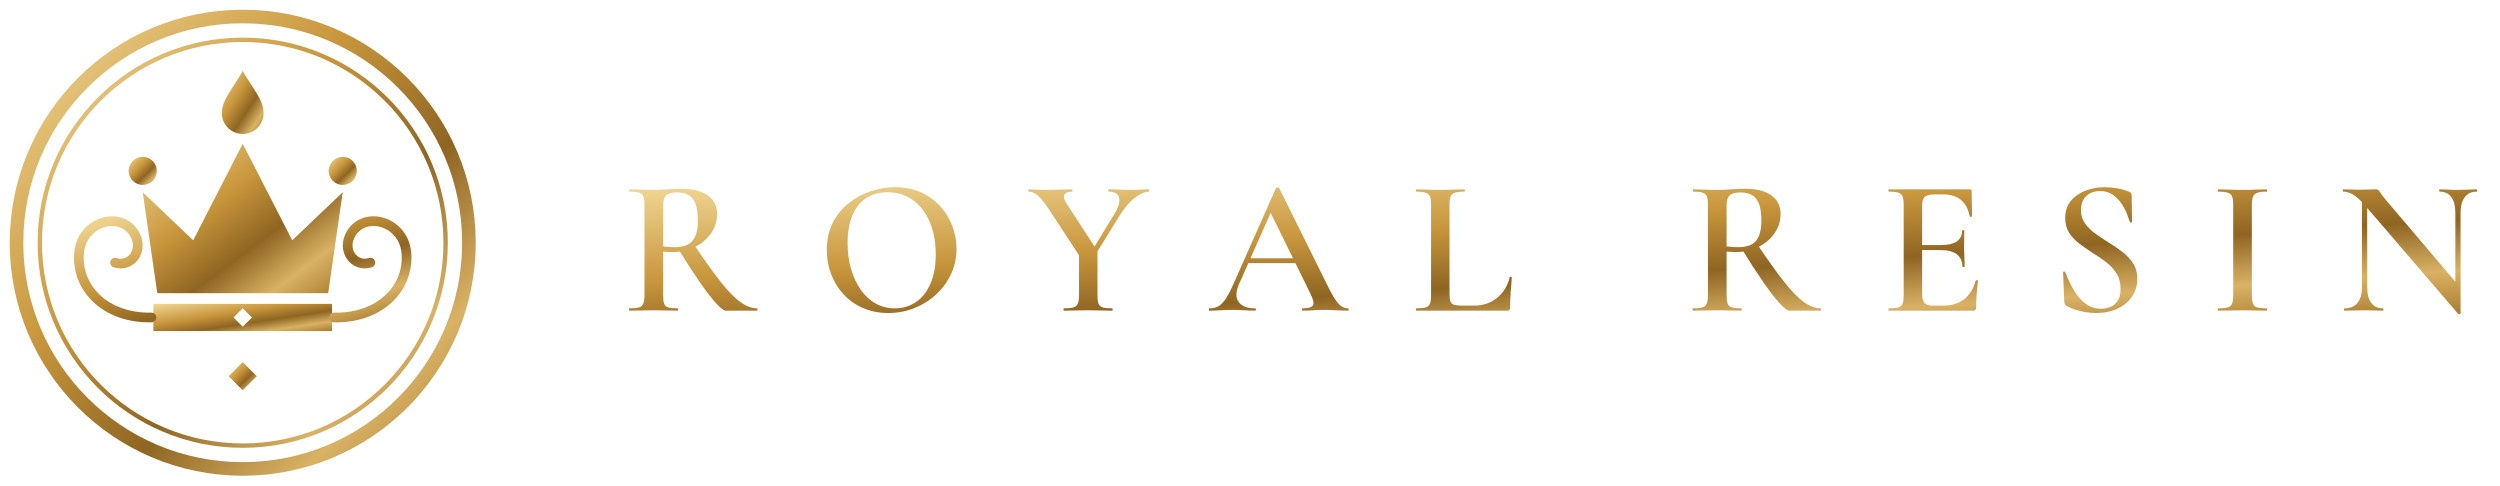
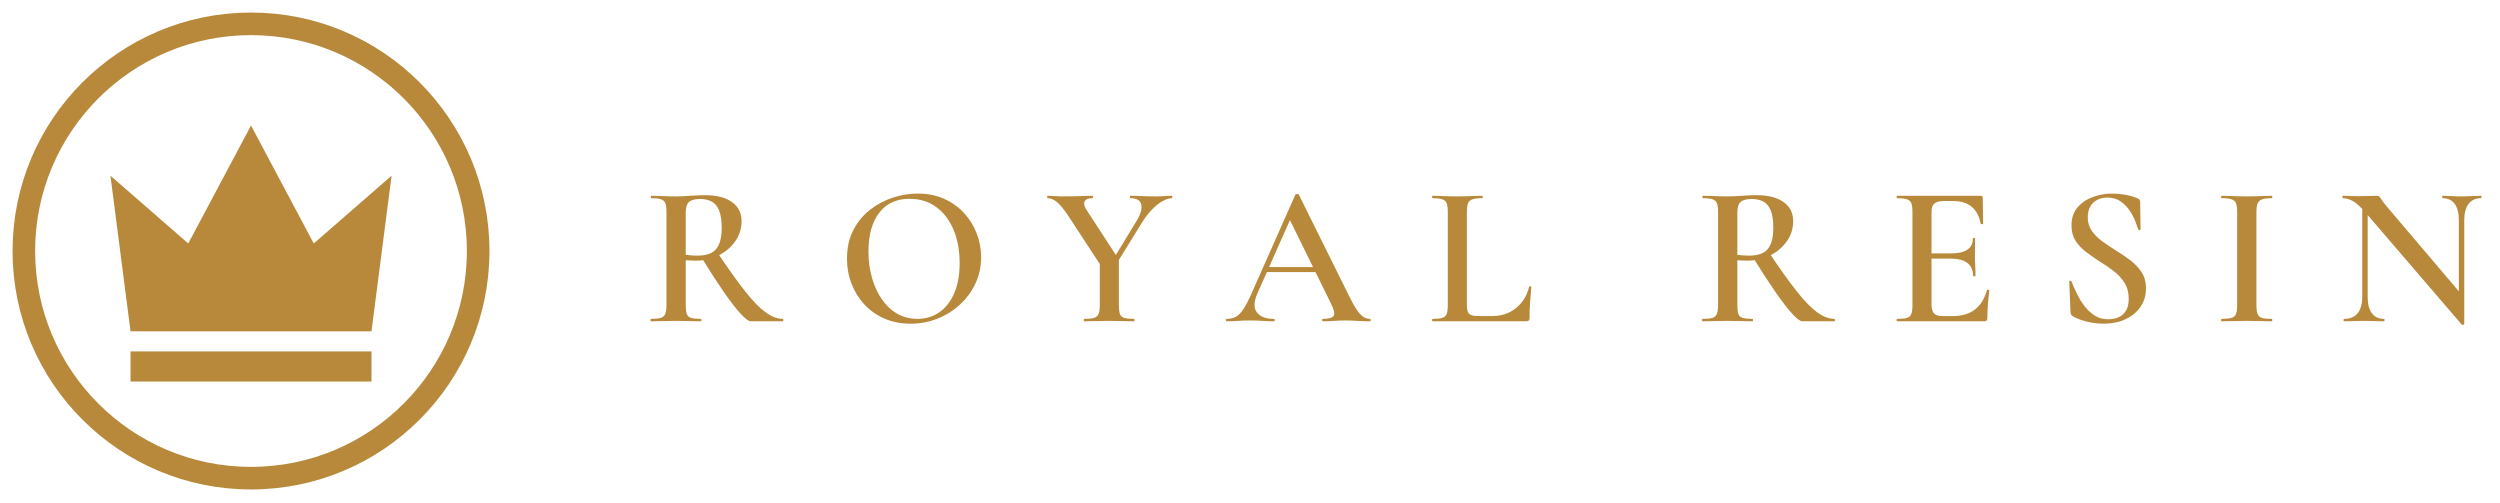
- <svg xmlns="http://www.w3.org/2000/svg" viewBox="0 0 515 100">
-   <defs>
-     <linearGradient id="rrg" x1="0" y1="0" x2="1" y2="1">
-       <stop offset="0" stop-color="#f1d896" />
-       <stop offset=".38" stop-color="#c8963c" />
-       <stop offset=".62" stop-color="#8f6522" />
-       <stop offset=".82" stop-color="#d9b265" />
-       <stop offset="1" stop-color="#a87a2c" />
-     </linearGradient>
-   </defs>
-   <circle cx="50" cy="50" r="46.6" fill="none" stroke="url(#rrg)" stroke-width="2.8" />
-   <circle cx="50" cy="50" r="41.8" fill="none" stroke="url(#rrg)" stroke-width=".9" />
-   <path fill="url(#rrg)" d="M50 14.6c2 3.6 4.3 5.9 4.3 8.7a4.3 4.3 0 0 1-8.6 0c0-2.8 2.3-5.1 4.3-8.7Z" />
-   <circle cx="29.4" cy="35.2" r="2.9" fill="url(#rrg)" />
-   <circle cx="70.6" cy="35.2" r="2.9" fill="url(#rrg)" />
-   <path fill="url(#rrg)" d="M32.4 60.4 29.4 39.6l10.4 9.9L50 29.6l10.2 19.9 10.4-9.9-3 20.8Z" />
-   <path fill="url(#rrg)" fill-rule="evenodd" d="M31.6 62.6h36.8v5.6H31.6Zm18.4.9-1.9 1.9 1.9 1.9 1.9-1.9Z" />
-   <path fill="none" stroke="url(#rrg)" stroke-width="2" stroke-linecap="round" d="M31.2 65.4c-9.6.2-15.6-6.2-14.9-13.4.6-6.4 8.4-8.6 11.3-4 2.2 3.5-.6 7.2-3.9 6.1M68.8 65.4c9.6.2 15.6-6.2 14.9-13.4-.6-6.4-8.4-8.6-11.3-4-2.2 3.5.6 7.2 3.9 6.1" />
-   <path fill="url(#rrg)" d="m50 74.6 2.9 2.9-2.9 2.9-2.9-2.9Z" />
-   <path fill="none" stroke="url(#rrg)" stroke-width="1" stroke-linecap="round" d="M36 77.5h9.6M54.4 77.5H64" />
-   <path fill="url(#rrg)" transform="translate(128 64)" d="M21.52 0.0Q20.92 0.0 19.52 -1.52Q18.12 -3.04 16.14 -5.9Q14.16 -8.76 11.72 -12.72L14.92 -13.68Q18.16 -8.84 20.46 -5.94Q22.76 -3.04 24.54 -1.76Q26.32 -0.48 27.96 -0.48Q28.04 -0.48 28.04 -0.24Q28.04 0.0 27.96 0.0Q25.44 0.0 23.86 0.0Q22.28 0.0 21.52 0.0ZM12.44 -25.12Q15.92 -25.12 17.82 -23.74Q19.72 -22.36 19.72 -19.96Q19.72 -17.68 18.42 -15.88Q17.12 -14.08 15.06 -13.08Q13.0 -12.08 10.64 -12.08Q10.16 -12.08 9.6 -12.1Q9.04 -12.12 8.6 -12.16V-3.24Q8.6 -2.08 8.8 -1.48Q9.0 -0.88 9.66 -0.68Q10.32 -0.48 11.6 -0.48Q11.72 -0.48 11.72 -0.24Q11.72 0.0 11.6 0.0Q10.6 0.0 9.36 -0.04Q8.12 -0.08 6.64 -0.08Q5.24 -0.08 3.96 -0.04Q2.68 0.0 1.68 0.0Q1.56 0.0 1.56 -0.24Q1.56 -0.48 1.68 -0.48Q3.0 -0.48 3.64 -0.68Q4.28 -0.88 4.52 -1.48Q4.76 -2.08 4.76 -3.24V-21.76Q4.76 -22.92 4.54 -23.5Q4.32 -24.08 3.68 -24.3Q3.04 -24.52 1.72 -24.52Q1.64 -24.52 1.64 -24.76Q1.64 -25.0 1.72 -25.0Q2.72 -25.0 3.98 -24.94Q5.24 -24.88 6.64 -24.88Q7.92 -24.88 9.52 -25.0Q11.12 -25.12 12.44 -25.12ZM15.76 -18.56Q15.76 -20.88 15.22 -22.14Q14.68 -23.4 13.72 -23.88Q12.76 -24.36 11.48 -24.36Q9.92 -24.36 9.26 -23.78Q8.6 -23.2 8.6 -21.68V-13.24Q9.16 -13.16 9.8 -13.12Q10.44 -13.08 10.92 -13.08Q13.6 -13.08 14.68 -14.42Q15.76 -15.76 15.76 -18.56ZM55.0 0.48Q52.12 0.48 49.78 -0.54Q47.44 -1.56 45.78 -3.36Q44.12 -5.16 43.22 -7.5Q42.32 -9.84 42.32 -12.48Q42.32 -15.72 43.58 -18.16Q44.84 -20.6 46.92 -22.22Q49.0 -23.84 51.48 -24.64Q53.96 -25.44 56.4 -25.44Q59.36 -25.44 61.7 -24.38Q64.04 -23.32 65.68 -21.52Q67.32 -19.72 68.18 -17.44Q69.04 -15.16 69.04 -12.76Q69.04 -9.96 67.92 -7.56Q66.8 -5.16 64.86 -3.36Q62.92 -1.56 60.38 -0.54Q57.84 0.48 55.0 0.48ZM56.36 -0.48Q58.76 -0.48 60.66 -1.76Q62.56 -3.04 63.66 -5.54Q64.76 -8.04 64.76 -11.6Q64.76 -15.32 63.56 -18.2Q62.36 -21.08 60.12 -22.74Q57.88 -24.4 54.76 -24.4Q50.88 -24.4 48.74 -21.62Q46.6 -18.84 46.6 -13.92Q46.6 -11.04 47.32 -8.58Q48.04 -6.12 49.34 -4.28Q50.64 -2.44 52.42 -1.46Q54.2 -0.48 56.36 -0.48ZM96.28 -11.24 101.56 -19.92Q102.84 -22.0 102.54 -23.26Q102.24 -24.52 100.36 -24.52Q100.28 -24.52 100.28 -24.76Q100.28 -25.0 100.36 -25.0Q101.6 -25.0 102.68 -24.94Q103.76 -24.88 105.52 -24.88Q106.52 -24.88 107.14 -24.94Q107.76 -25.0 108.64 -25.0Q108.72 -25.0 108.72 -24.76Q108.72 -24.52 108.64 -24.52Q107.8 -24.52 106.72 -23.9Q105.64 -23.28 104.6 -22.18Q103.56 -21.08 102.64 -19.6L97.08 -10.6ZM94.6 -10.92 88.16 -20.76Q86.72 -22.96 85.76 -23.74Q84.8 -24.52 83.92 -24.52Q83.8 -24.52 83.8 -24.76Q83.8 -25.0 83.92 -25.0Q84.56 -25.0 85.24 -24.94Q85.92 -24.88 86.52 -24.88Q87.64 -24.88 88.82 -24.9Q90.0 -24.92 91.06 -24.96Q92.12 -25.0 92.84 -25.0Q92.92 -25.0 92.92 -24.76Q92.92 -24.52 92.84 -24.52Q91.52 -24.52 91.24 -23.84Q90.96 -23.16 91.68 -22.12L97.8 -12.72ZM94.28 -12.4 98.08 -12.76V-3.24Q98.08 -2.08 98.28 -1.48Q98.48 -0.88 99.12 -0.68Q99.76 -0.48 101.08 -0.48Q101.2 -0.48 101.2 -0.24Q101.2 0.0 101.08 0.0Q100.08 0.0 98.86 -0.04Q97.64 -0.08 96.16 -0.08Q94.76 -0.08 93.46 -0.04Q92.16 0.0 91.16 0.0Q91.08 0.0 91.08 -0.24Q91.08 -0.48 91.16 -0.48Q92.48 -0.48 93.14 -0.68Q93.8 -0.88 94.04 -1.48Q94.28 -2.08 94.28 -3.24ZM128.4 -9.8 128.92 -10.8H140.12L140.4 -9.8ZM149.68 -0.48Q149.84 -0.48 149.84 -0.24Q149.84 0.0 149.68 0.0Q148.48 0.0 147.22 -0.08Q145.96 -0.16 144.8 -0.16Q143.48 -0.16 142.5 -0.08Q141.52 0.0 140.32 0.0Q140.16 0.0 140.16 -0.24Q140.16 -0.48 140.32 -0.48Q142.12 -0.48 142.48 -1.12Q142.84 -1.76 141.88 -3.64L133.52 -20.64L135.16 -23.32L127.24 -5.48Q126.2 -3.04 127.18 -1.76Q128.16 -0.48 130.52 -0.48Q130.72 -0.48 130.72 -0.24Q130.72 0.0 130.52 0.0Q129.32 0.0 128.32 -0.08Q127.32 -0.16 125.8 -0.16Q124.28 -0.16 123.38 -0.08Q122.48 0.0 121.16 0.0Q121.0 0.0 121.0 -0.24Q121.0 -0.48 121.16 -0.48Q122.24 -0.48 123.02 -0.92Q123.8 -1.36 124.56 -2.54Q125.32 -3.72 126.24 -5.84L134.84 -25.24Q134.92 -25.36 135.2 -25.36Q135.48 -25.36 135.52 -25.24L145.32 -5.48Q146.24 -3.56 146.96 -2.46Q147.68 -1.36 148.32 -0.92Q148.96 -0.48 149.68 -0.48ZM170.6 -21.72V-3.4Q170.6 -2.4 170.8 -1.88Q171.0 -1.36 171.56 -1.2Q172.12 -1.04 173.2 -1.04H175.6Q178.44 -1.04 180.4 -2.64Q182.36 -4.24 183.0 -6.88Q183.04 -7.0 183.24 -6.96Q183.44 -6.92 183.44 -6.8Q183.32 -5.56 183.2 -3.82Q183.08 -2.08 183.08 -0.6Q183.08 0.0 182.48 0.0H163.76Q163.68 0.0 163.68 -0.24Q163.68 -0.48 163.76 -0.48Q165.04 -0.48 165.7 -0.68Q166.36 -0.88 166.58 -1.48Q166.8 -2.08 166.8 -3.24V-21.76Q166.8 -22.92 166.58 -23.5Q166.36 -24.08 165.7 -24.3Q165.04 -24.52 163.76 -24.52Q163.68 -24.52 163.68 -24.76Q163.68 -25.0 163.76 -25.0Q164.72 -25.0 166.0 -24.94Q167.28 -24.88 168.68 -24.88Q170.16 -24.88 171.42 -24.94Q172.68 -25.0 173.64 -25.0Q173.76 -25.0 173.76 -24.76Q173.76 -24.52 173.64 -24.52Q172.36 -24.52 171.7 -24.3Q171.04 -24.08 170.82 -23.48Q170.6 -22.88 170.6 -21.72ZM240.6 0.0Q240.0 0.0 238.6 -1.52Q237.2 -3.04 235.22 -5.9Q233.24 -8.76 230.8 -12.72L234 -13.68Q237.24 -8.84 239.54 -5.94Q241.84 -3.04 243.62 -1.76Q245.4 -0.48 247.04 -0.48Q247.12 -0.48 247.12 -0.24Q247.12 0.0 247.04 0.0Q244.52 0.0 242.94 0.0Q241.36 0.0 240.6 0.0ZM231.52 -25.12Q235 -25.12 236.9 -23.74Q238.8 -22.36 238.8 -19.96Q238.8 -17.68 237.5 -15.88Q236.2 -14.08 234.14 -13.08Q232.08 -12.08 229.72 -12.08Q229.24 -12.08 228.68 -12.1Q228.12 -12.12 227.68 -12.16V-3.24Q227.68 -2.08 227.88 -1.48Q228.08 -0.88 228.74 -0.68Q229.4 -0.48 230.68 -0.48Q230.8 -0.48 230.8 -0.24Q230.8 0.0 230.68 0.0Q229.68 0.0 228.44 -0.04Q227.2 -0.08 225.72 -0.08Q224.32 -0.08 223.04 -0.04Q221.76 0.0 220.76 0.0Q220.64 0.0 220.64 -0.24Q220.64 -0.48 220.76 -0.48Q222.08 -0.48 222.72 -0.68Q223.36 -0.88 223.6 -1.48Q223.84 -2.08 223.84 -3.24V-21.76Q223.84 -22.92 223.62 -23.5Q223.4 -24.08 222.76 -24.3Q222.12 -24.52 220.8 -24.52Q220.72 -24.52 220.72 -24.76Q220.72 -25.0 220.8 -25.0Q221.8 -25.0 223.06 -24.94Q224.32 -24.88 225.72 -24.88Q227 -24.88 228.6 -25.0Q230.2 -25.12 231.52 -25.12ZM234.84 -18.56Q234.84 -20.88 234.3 -22.14Q233.76 -23.4 232.8 -23.88Q231.84 -24.36 230.56 -24.36Q229 -24.36 228.34 -23.78Q227.68 -23.2 227.68 -21.68V-13.24Q228.24 -13.16 228.88 -13.12Q229.52 -13.08 230 -13.08Q232.68 -13.08 233.76 -14.42Q234.84 -15.76 234.84 -18.56ZM278.48 0.0H261.12Q261.0 0.0 261.0 -0.24Q261.0 -0.48 261.12 -0.48Q262.44 -0.48 263.08 -0.68Q263.72 -0.88 263.94 -1.48Q264.16 -2.08 264.16 -3.24V-21.76Q264.16 -22.92 263.94 -23.5Q263.72 -24.08 263.08 -24.3Q262.44 -24.52 261.12 -24.52Q261.0 -24.52 261.0 -24.76Q261.0 -25.0 261.12 -25.0H277.76Q278.16 -25.0 278.16 -24.64L278.24 -19.44Q278.24 -19.36 278.04 -19.34Q277.84 -19.32 277.76 -19.44Q277.32 -21.72 275.92 -22.84Q274.52 -23.96 272.24 -23.96H270.6Q269.6 -23.96 269.02 -23.74Q268.44 -23.52 268.2 -23.02Q267.96 -22.52 267.96 -21.68V-3.4Q267.96 -2.56 268.18 -2.02Q268.4 -1.48 268.88 -1.26Q269.36 -1.04 270.24 -1.04H272.2Q274.92 -1.04 276.6 -2.34Q278.28 -3.64 279.0 -6.2Q279.04 -6.32 279.26 -6.28Q279.48 -6.24 279.48 -6.16Q279.32 -5.04 279.2 -3.48Q279.08 -1.92 279.08 -0.6Q279.08 0.0 278.48 0.0ZM276.24 -9.04Q276.24 -10.72 275.12 -11.6Q274.0 -12.48 271.76 -12.48H266.16V-13.52H271.8Q274.04 -13.52 275.12 -14.28Q276.2 -15.04 276.2 -16.48Q276.2 -16.6 276.42 -16.6Q276.64 -16.6 276.64 -16.48Q276.64 -15.2 276.62 -14.48Q276.6 -13.76 276.6 -13.0Q276.6 -12.04 276.66 -11.1Q276.72 -10.16 276.72 -9.04Q276.72 -8.96 276.48 -8.96Q276.24 -8.96 276.24 -9.04ZM300.68 -20.72Q300.68 -19.16 301.48 -18.02Q302.28 -16.88 303.54 -15.96Q304.8 -15.04 306.2 -14.16Q307.72 -13.24 309.1 -12.2Q310.48 -11.16 311.38 -9.82Q312.28 -8.48 312.28 -6.56Q312.28 -4.48 311.2 -2.9Q310.12 -1.32 308.22 -0.42Q306.32 0.48 303.76 0.48Q302.68 0.48 301.5 0.28Q300.32 0.08 299.3 -0.28Q298.28 -0.64 297.64 -1.04Q297.48 -1.16 297.38 -1.32Q297.28 -1.48 297.24 -1.8L297.0 -7.84Q296.96 -8.04 297.18 -8.06Q297.4 -8.08 297.44 -7.92Q297.92 -6.72 298.58 -5.38Q299.24 -4.04 300.12 -2.92Q301.0 -1.8 302.14 -1.1Q303.28 -0.4 304.76 -0.4Q305.8 -0.4 306.72 -0.76Q307.64 -1.12 308.24 -2.02Q308.84 -2.92 308.84 -4.48Q308.84 -6.36 307.98 -7.7Q307.12 -9.04 305.8 -10.04Q304.48 -11.04 303.04 -11.92Q301.64 -12.84 300.36 -13.8Q299.08 -14.76 298.26 -16.02Q297.44 -17.28 297.44 -19.08Q297.44 -21.28 298.64 -22.68Q299.84 -24.08 301.7 -24.76Q303.56 -25.44 305.52 -25.44Q306.84 -25.44 308.2 -25.2Q309.56 -24.96 310.52 -24.52Q310.88 -24.4 311.0 -24.2Q311.12 -24.0 311.12 -23.76L311.2 -18.36Q311.2 -18.2 311.02 -18.16Q310.84 -18.12 310.76 -18.24Q310.56 -18.84 310.16 -19.9Q309.76 -20.96 309.04 -22.04Q308.32 -23.12 307.24 -23.88Q306.16 -24.64 304.6 -24.64Q303.4 -24.64 302.52 -24.16Q301.64 -23.68 301.16 -22.82Q300.68 -21.96 300.68 -20.72ZM335.88 -3.24Q335.88 -2.08 336.1 -1.48Q336.32 -0.88 336.96 -0.68Q337.6 -0.48 338.92 -0.48Q339.04 -0.48 339.04 -0.24Q339.04 0.0 338.92 0.0Q337.92 0.0 336.68 -0.04Q335.44 -0.08 333.92 -0.08Q332.52 -0.08 331.24 -0.04Q329.96 0.0 328.96 0.0Q328.84 0.0 328.84 -0.24Q328.84 -0.48 328.96 -0.48Q330.24 -0.48 330.92 -0.68Q331.6 -0.88 331.82 -1.48Q332.04 -2.08 332.04 -3.24V-21.76Q332.04 -22.92 331.82 -23.5Q331.6 -24.08 330.92 -24.3Q330.24 -24.52 328.96 -24.52Q328.84 -24.52 328.84 -24.76Q328.84 -25.0 328.96 -25.0Q329.96 -25.0 331.24 -24.94Q332.52 -24.88 333.92 -24.88Q335.44 -24.88 336.7 -24.94Q337.96 -25.0 338.92 -25.0Q339.04 -25.0 339.04 -24.76Q339.04 -24.52 338.92 -24.52Q337.64 -24.52 336.98 -24.28Q336.32 -24.04 336.1 -23.44Q335.88 -22.84 335.88 -21.68ZM358.56 -4.84V-24.08L359.64 -24.0V-4.84Q359.64 -2.72 360.48 -1.6Q361.32 -0.48 362.88 -0.48Q363.0 -0.48 363.0 -0.24Q363.0 0.0 362.88 0.0Q362.04 0.0 361.14 -0.04Q360.24 -0.08 359.16 -0.08Q358.0 -0.08 356.94 -0.04Q355.88 0.0 354.96 0.0Q354.84 0.0 354.84 -0.24Q354.84 -0.48 354.96 -0.48Q356.72 -0.48 357.64 -1.6Q358.56 -2.72 358.56 -4.84ZM378.88 0.56Q378.88 0.68 378.68 0.7Q378.48 0.72 378.4 0.68L359.16 -21.72Q357.72 -23.36 356.7 -23.94Q355.68 -24.52 354.72 -24.52Q354.6 -24.52 354.6 -24.76Q354.6 -25.0 354.72 -25.0Q355.48 -25.0 356.28 -24.96Q357.08 -24.92 357.76 -24.92Q358.96 -24.92 359.94 -24.96Q360.92 -25.0 361.44 -25.0Q361.96 -25.0 362.2 -24.54Q362.44 -24.08 363.4 -22.92L378.56 -5.08ZM378.88 -20.12V0.56L377.8 -0.64V-20.12Q377.8 -22.24 376.98 -23.38Q376.16 -24.52 374.56 -24.52Q374.48 -24.52 374.48 -24.76Q374.48 -25.0 374.56 -25.0Q375.4 -25.0 376.32 -24.94Q377.24 -24.88 378.32 -24.88Q379.36 -24.88 380.36 -24.94Q381.36 -25.0 382.2 -25.0Q382.32 -25.0 382.32 -24.76Q382.32 -24.52 382.2 -24.52Q380.6 -24.52 379.74 -23.38Q378.88 -22.24 378.88 -20.12Z" />
+ <svg xmlns="http://www.w3.org/2000/svg" viewBox="0 0 498 100">
+   <circle cx="50" cy="50" r="45.25" fill="none" stroke="#B8893B" stroke-width="4.5" />
+   <path fill="#B8893B" d="M26 66 L22 35 L37.5 48.5 L50 25 L62.5 48.5 L78 35 L74 66 Z" />
+   <rect fill="#B8893B" x="26" y="70" width="48" height="6" />
+   <path fill="#B8893B" d="M149.52 64.0Q148.92 64.0 147.52 62.48Q146.12 60.96 144.14 58.1Q142.16 55.24 139.72 51.28L142.92 50.32Q146.16 55.16 148.46 58.06Q150.76 60.96 152.54 62.24Q154.32 63.52 155.96 63.52Q156.04 63.52 156.04 63.76Q156.04 64.0 155.96 64.0Q153.44 64.0 151.86 64.0Q150.28 64.0 149.52 64.0ZM140.44 38.88Q143.92 38.88 145.82 40.26Q147.72 41.64 147.72 44.04Q147.72 46.32 146.42 48.12Q145.12 49.92 143.06 50.92Q141.0 51.92 138.64 51.92Q138.16 51.92 137.6 51.9Q137.04 51.88 136.6 51.84V60.76Q136.6 61.92 136.8 62.52Q137.0 63.12 137.66 63.32Q138.32 63.52 139.6 63.52Q139.72 63.52 139.72 63.76Q139.72 64.0 139.6 64.0Q138.6 64.0 137.36 63.96Q136.12 63.92 134.64 63.92Q133.24 63.92 131.96 63.96Q130.68 64.0 129.68 64.0Q129.56 64.0 129.56 63.76Q129.56 63.52 129.68 63.52Q131.0 63.52 131.64 63.32Q132.28 63.12 132.52 62.52Q132.76 61.92 132.76 60.76V42.24Q132.76 41.08 132.54 40.5Q132.32 39.92 131.68 39.7Q131.04 39.48 129.72 39.48Q129.64 39.48 129.64 39.24Q129.64 39.0 129.72 39.0Q130.72 39.0 131.98 39.06Q133.24 39.12 134.64 39.12Q135.92 39.12 137.52 39.0Q139.12 38.88 140.44 38.88ZM143.76 45.44Q143.76 43.12 143.22 41.86Q142.68 40.6 141.72 40.12Q140.76 39.64 139.48 39.64Q137.92 39.64 137.26 40.22Q136.6 40.8 136.6 42.32V50.76Q137.16 50.84 137.8 50.88Q138.44 50.92 138.92 50.92Q141.6 50.92 142.68 49.58Q143.76 48.24 143.76 45.44ZM181.4 64.48Q178.52 64.48 176.18 63.46Q173.84 62.44 172.18 60.64Q170.52 58.84 169.62 56.5Q168.72 54.16 168.72 51.52Q168.72 48.28 169.98 45.84Q171.24 43.4 173.32 41.78Q175.4 40.16 177.88 39.36Q180.36 38.56 182.8 38.56Q185.76 38.56 188.1 39.62Q190.44 40.68 192.08 42.48Q193.72 44.28 194.58 46.56Q195.44 48.84 195.44 51.24Q195.44 54.04 194.32 56.44Q193.2 58.84 191.26 60.64Q189.32 62.44 186.78 63.46Q184.24 64.48 181.4 64.48ZM182.76 63.52Q185.16 63.52 187.06 62.24Q188.96 60.96 190.06 58.46Q191.16 55.96 191.16 52.4Q191.16 48.68 189.96 45.8Q188.76 42.92 186.52 41.26Q184.28 39.6 181.16 39.6Q177.28 39.6 175.14 42.38Q173.0 45.16 173.0 50.08Q173.0 52.96 173.72 55.42Q174.44 57.88 175.74 59.72Q177.04 61.56 178.82 62.54Q180.6 63.52 182.76 63.52ZM221.08 52.76 226.36 44.08Q227.64 42.0 227.34 40.74Q227.04 39.48 225.16 39.48Q225.08 39.48 225.08 39.24Q225.08 39.0 225.16 39.0Q226.4 39.0 227.48 39.06Q228.56 39.12 230.32 39.12Q231.32 39.12 231.94 39.06Q232.56 39.0 233.44 39.0Q233.52 39.0 233.52 39.24Q233.52 39.48 233.44 39.48Q232.6 39.48 231.52 40.1Q230.44 40.72 229.4 41.82Q228.36 42.92 227.44 44.4L221.88 53.4ZM219.4 53.08 212.96 43.24Q211.52 41.04 210.56 40.26Q209.6 39.48 208.72 39.48Q208.6 39.48 208.6 39.24Q208.6 39.0 208.72 39.0Q209.36 39.0 210.04 39.06Q210.72 39.12 211.32 39.12Q212.44 39.12 213.62 39.1Q214.8 39.08 215.86 39.04Q216.92 39.0 217.64 39.0Q217.72 39.0 217.72 39.24Q217.72 39.48 217.64 39.48Q216.32 39.48 216.04 40.16Q215.76 40.84 216.48 41.88L222.6 51.28ZM219.08 51.6 222.88 51.24V60.76Q222.88 61.92 223.08 62.52Q223.28 63.12 223.92 63.32Q224.56 63.52 225.88 63.52Q226 63.52 226 63.76Q226 64.0 225.88 64.0Q224.88 64.0 223.66 63.96Q222.44 63.92 220.96 63.92Q219.56 63.92 218.26 63.96Q216.96 64.0 215.96 64.0Q215.88 64.0 215.88 63.76Q215.88 63.52 215.96 63.52Q217.28 63.52 217.94 63.32Q218.6 63.12 218.84 62.52Q219.08 61.92 219.08 60.76ZM251.6 54.2 252.12 53.2H263.32L263.6 54.2ZM272.88 63.52Q273.04 63.52 273.04 63.76Q273.04 64.0 272.88 64.0Q271.68 64.0 270.42 63.92Q269.16 63.84 268.0 63.84Q266.68 63.84 265.7 63.92Q264.72 64.0 263.52 64.0Q263.36 64.0 263.36 63.76Q263.36 63.52 263.52 63.52Q265.32 63.52 265.68 62.88Q266.04 62.24 265.08 60.36L256.72 43.36L258.36 40.68L250.44 58.52Q249.4 60.96 250.38 62.24Q251.36 63.52 253.72 63.52Q253.92 63.52 253.92 63.76Q253.92 64.0 253.72 64.0Q252.52 64.0 251.52 63.92Q250.52 63.84 249.0 63.84Q247.48 63.84 246.58 63.92Q245.68 64.0 244.36 64.0Q244.2 64.0 244.2 63.76Q244.2 63.52 244.36 63.52Q245.44 63.52 246.22 63.08Q247.0 62.64 247.76 61.46Q248.52 60.28 249.44 58.16L258.04 38.76Q258.12 38.64 258.4 38.64Q258.68 38.64 258.72 38.76L268.52 58.52Q269.44 60.44 270.16 61.54Q270.88 62.64 271.52 63.08Q272.16 63.52 272.88 63.52ZM292.2 42.28V60.6Q292.2 61.6 292.4 62.12Q292.6 62.64 293.16 62.8Q293.72 62.96 294.8 62.96H297.2Q300.04 62.96 302.0 61.36Q303.96 59.76 304.6 57.12Q304.64 57.0 304.84 57.04Q305.04 57.08 305.04 57.2Q304.92 58.44 304.8 60.18Q304.68 61.92 304.68 63.4Q304.68 64.0 304.08 64.0H285.36Q285.28 64.0 285.28 63.76Q285.28 63.52 285.36 63.52Q286.64 63.52 287.3 63.32Q287.96 63.12 288.18 62.52Q288.4 61.92 288.4 60.76V42.24Q288.4 41.08 288.18 40.5Q287.96 39.92 287.3 39.7Q286.64 39.48 285.36 39.48Q285.28 39.48 285.28 39.24Q285.28 39.0 285.36 39.0Q286.32 39.0 287.6 39.06Q288.88 39.12 290.28 39.12Q291.76 39.12 293.02 39.06Q294.28 39.0 295.24 39.0Q295.36 39.0 295.36 39.24Q295.36 39.48 295.24 39.48Q293.96 39.48 293.3 39.7Q292.64 39.92 292.42 40.52Q292.2 41.12 292.2 42.28ZM359.0 64.0Q358.4 64.0 357.0 62.48Q355.6 60.96 353.62 58.1Q351.64 55.24 349.2 51.28L352.4 50.32Q355.64 55.16 357.94 58.06Q360.24 60.96 362.02 62.24Q363.8 63.52 365.44 63.52Q365.52 63.52 365.52 63.76Q365.52 64.0 365.44 64.0Q362.92 64.0 361.34 64.0Q359.76 64.0 359.0 64.0ZM349.92 38.88Q353.4 38.88 355.3 40.26Q357.2 41.64 357.2 44.04Q357.2 46.32 355.9 48.12Q354.6 49.92 352.54 50.92Q350.48 51.92 348.12 51.92Q347.64 51.92 347.08 51.9Q346.52 51.88 346.08 51.84V60.76Q346.08 61.92 346.28 62.52Q346.48 63.12 347.14 63.32Q347.8 63.52 349.08 63.52Q349.2 63.52 349.2 63.76Q349.2 64.0 349.08 64.0Q348.08 64.0 346.84 63.96Q345.6 63.92 344.12 63.92Q342.72 63.92 341.44 63.96Q340.16 64.0 339.16 64.0Q339.04 64.0 339.04 63.76Q339.04 63.52 339.16 63.52Q340.48 63.52 341.12 63.32Q341.76 63.12 342.0 62.52Q342.24 61.92 342.24 60.76V42.24Q342.24 41.08 342.02 40.5Q341.8 39.92 341.16 39.7Q340.52 39.48 339.2 39.48Q339.12 39.48 339.12 39.24Q339.12 39.0 339.2 39.0Q340.2 39.0 341.46 39.06Q342.72 39.12 344.12 39.12Q345.4 39.12 347.0 39.0Q348.6 38.88 349.92 38.88ZM353.24 45.44Q353.24 43.12 352.7 41.86Q352.16 40.6 351.2 40.12Q350.24 39.64 348.96 39.64Q347.4 39.64 346.74 40.22Q346.08 40.8 346.08 42.32V50.76Q346.64 50.84 347.28 50.88Q347.92 50.92 348.4 50.92Q351.08 50.92 352.16 49.58Q353.24 48.24 353.24 45.44ZM395.28 64.0H377.92Q377.8 64.0 377.8 63.76Q377.8 63.52 377.92 63.52Q379.24 63.52 379.88 63.32Q380.52 63.12 380.74 62.52Q380.96 61.92 380.96 60.76V42.24Q380.96 41.08 380.74 40.5Q380.52 39.92 379.88 39.7Q379.24 39.48 377.92 39.48Q377.8 39.48 377.8 39.24Q377.8 39.0 377.92 39.0H394.56Q394.96 39.0 394.96 39.36L395.04 44.56Q395.04 44.64 394.84 44.66Q394.64 44.68 394.56 44.56Q394.12 42.28 392.72 41.16Q391.32 40.04 389.04 40.04H387.4Q386.4 40.04 385.82 40.26Q385.24 40.48 385.0 40.98Q384.76 41.48 384.76 42.32V60.6Q384.76 61.44 384.98 61.98Q385.2 62.52 385.68 62.74Q386.16 62.96 387.04 62.96H389.0Q391.72 62.96 393.4 61.66Q395.08 60.36 395.8 57.8Q395.84 57.68 396.06 57.72Q396.28 57.76 396.28 57.84Q396.12 58.96 396.0 60.52Q395.88 62.08 395.88 63.4Q395.88 64.0 395.28 64.0ZM393.04 54.96Q393.04 53.28 391.92 52.4Q390.8 51.52 388.56 51.52H382.96V50.48H388.6Q390.84 50.48 391.92 49.72Q393.0 48.96 393.0 47.52Q393.0 47.4 393.22 47.4Q393.44 47.4 393.44 47.52Q393.44 48.8 393.42 49.52Q393.4 50.24 393.4 51.0Q393.4 51.96 393.46 52.9Q393.52 53.84 393.52 54.96Q393.52 55.04 393.28 55.04Q393.04 55.04 393.04 54.96ZM415.88 43.28Q415.88 44.84 416.68 45.98Q417.48 47.12 418.74 48.04Q420.0 48.96 421.4 49.84Q422.92 50.76 424.3 51.8Q425.68 52.84 426.58 54.18Q427.48 55.52 427.48 57.44Q427.48 59.52 426.4 61.1Q425.32 62.68 423.42 63.58Q421.52 64.48 418.96 64.48Q417.88 64.48 416.7 64.28Q415.52 64.08 414.5 63.72Q413.48 63.36 412.84 62.96Q412.68 62.84 412.58 62.68Q412.48 62.52 412.44 62.2L412.2 56.16Q412.16 55.96 412.38 55.94Q412.6 55.92 412.64 56.08Q413.12 57.28 413.78 58.62Q414.44 59.96 415.32 61.08Q416.2 62.2 417.34 62.9Q418.48 63.6 419.96 63.6Q421.0 63.6 421.92 63.24Q422.84 62.88 423.44 61.98Q424.04 61.08 424.04 59.52Q424.04 57.64 423.18 56.3Q422.32 54.96 421.0 53.96Q419.68 52.96 418.24 52.08Q416.84 51.16 415.56 50.2Q414.28 49.24 413.46 47.98Q412.64 46.72 412.64 44.92Q412.64 42.72 413.84 41.32Q415.04 39.92 416.9 39.24Q418.76 38.56 420.72 38.56Q422.04 38.56 423.4 38.8Q424.76 39.04 425.72 39.48Q426.08 39.6 426.2 39.8Q426.32 40.0 426.32 40.24L426.4 45.64Q426.4 45.8 426.22 45.84Q426.04 45.88 425.96 45.76Q425.76 45.16 425.36 44.1Q424.96 43.04 424.24 41.96Q423.52 40.88 422.44 40.12Q421.36 39.36 419.8 39.36Q418.6 39.36 417.72 39.84Q416.84 40.32 416.36 41.18Q415.88 42.04 415.88 43.28ZM449.48 60.76Q449.48 61.92 449.7 62.52Q449.92 63.12 450.56 63.32Q451.2 63.52 452.52 63.52Q452.64 63.52 452.64 63.76Q452.64 64.0 452.52 64.0Q451.52 64.0 450.28 63.96Q449.04 63.92 447.52 63.92Q446.12 63.92 444.84 63.96Q443.56 64.0 442.56 64.0Q442.44 64.0 442.44 63.76Q442.44 63.52 442.56 63.52Q443.84 63.52 444.52 63.32Q445.2 63.12 445.42 62.52Q445.64 61.92 445.64 60.76V42.24Q445.64 41.08 445.42 40.5Q445.2 39.92 444.52 39.7Q443.84 39.48 442.56 39.48Q442.44 39.48 442.44 39.24Q442.44 39.0 442.56 39.0Q443.56 39.0 444.84 39.06Q446.12 39.12 447.52 39.12Q449.04 39.12 450.3 39.06Q451.56 39.0 452.52 39.0Q452.64 39.0 452.64 39.24Q452.64 39.48 452.52 39.48Q451.24 39.48 450.58 39.72Q449.92 39.96 449.7 40.56Q449.48 41.16 449.48 42.32ZM470.56 59.16V39.92L471.64 40.0V59.16Q471.64 61.28 472.48 62.4Q473.32 63.52 474.88 63.52Q475.0 63.52 475.0 63.76Q475.0 64.0 474.88 64.0Q474.04 64.0 473.14 63.96Q472.24 63.92 471.16 63.92Q470.0 63.92 468.94 63.96Q467.88 64.0 466.96 64.0Q466.84 64.0 466.84 63.76Q466.84 63.52 466.96 63.52Q468.72 63.52 469.64 62.4Q470.56 61.28 470.56 59.16ZM490.88 64.56Q490.88 64.68 490.68 64.7Q490.48 64.72 490.4 64.68L471.16 42.28Q469.72 40.64 468.7 40.06Q467.68 39.48 466.72 39.48Q466.6 39.48 466.6 39.24Q466.6 39.0 466.72 39.0Q467.48 39.0 468.28 39.04Q469.08 39.08 469.76 39.08Q470.96 39.08 471.94 39.04Q472.92 39.0 473.44 39.0Q473.96 39.0 474.2 39.46Q474.44 39.92 475.4 41.08L490.56 58.92ZM490.88 43.88V64.56L489.8 63.36V43.88Q489.8 41.76 488.98 40.62Q488.16 39.48 486.56 39.48Q486.48 39.48 486.48 39.24Q486.48 39.0 486.56 39.0Q487.4 39.0 488.32 39.06Q489.24 39.12 490.32 39.12Q491.36 39.12 492.36 39.06Q493.36 39.0 494.2 39.0Q494.32 39.0 494.32 39.24Q494.32 39.48 494.2 39.48Q492.6 39.48 491.74 40.62Q490.88 41.76 490.88 43.88Z" />
</svg>
